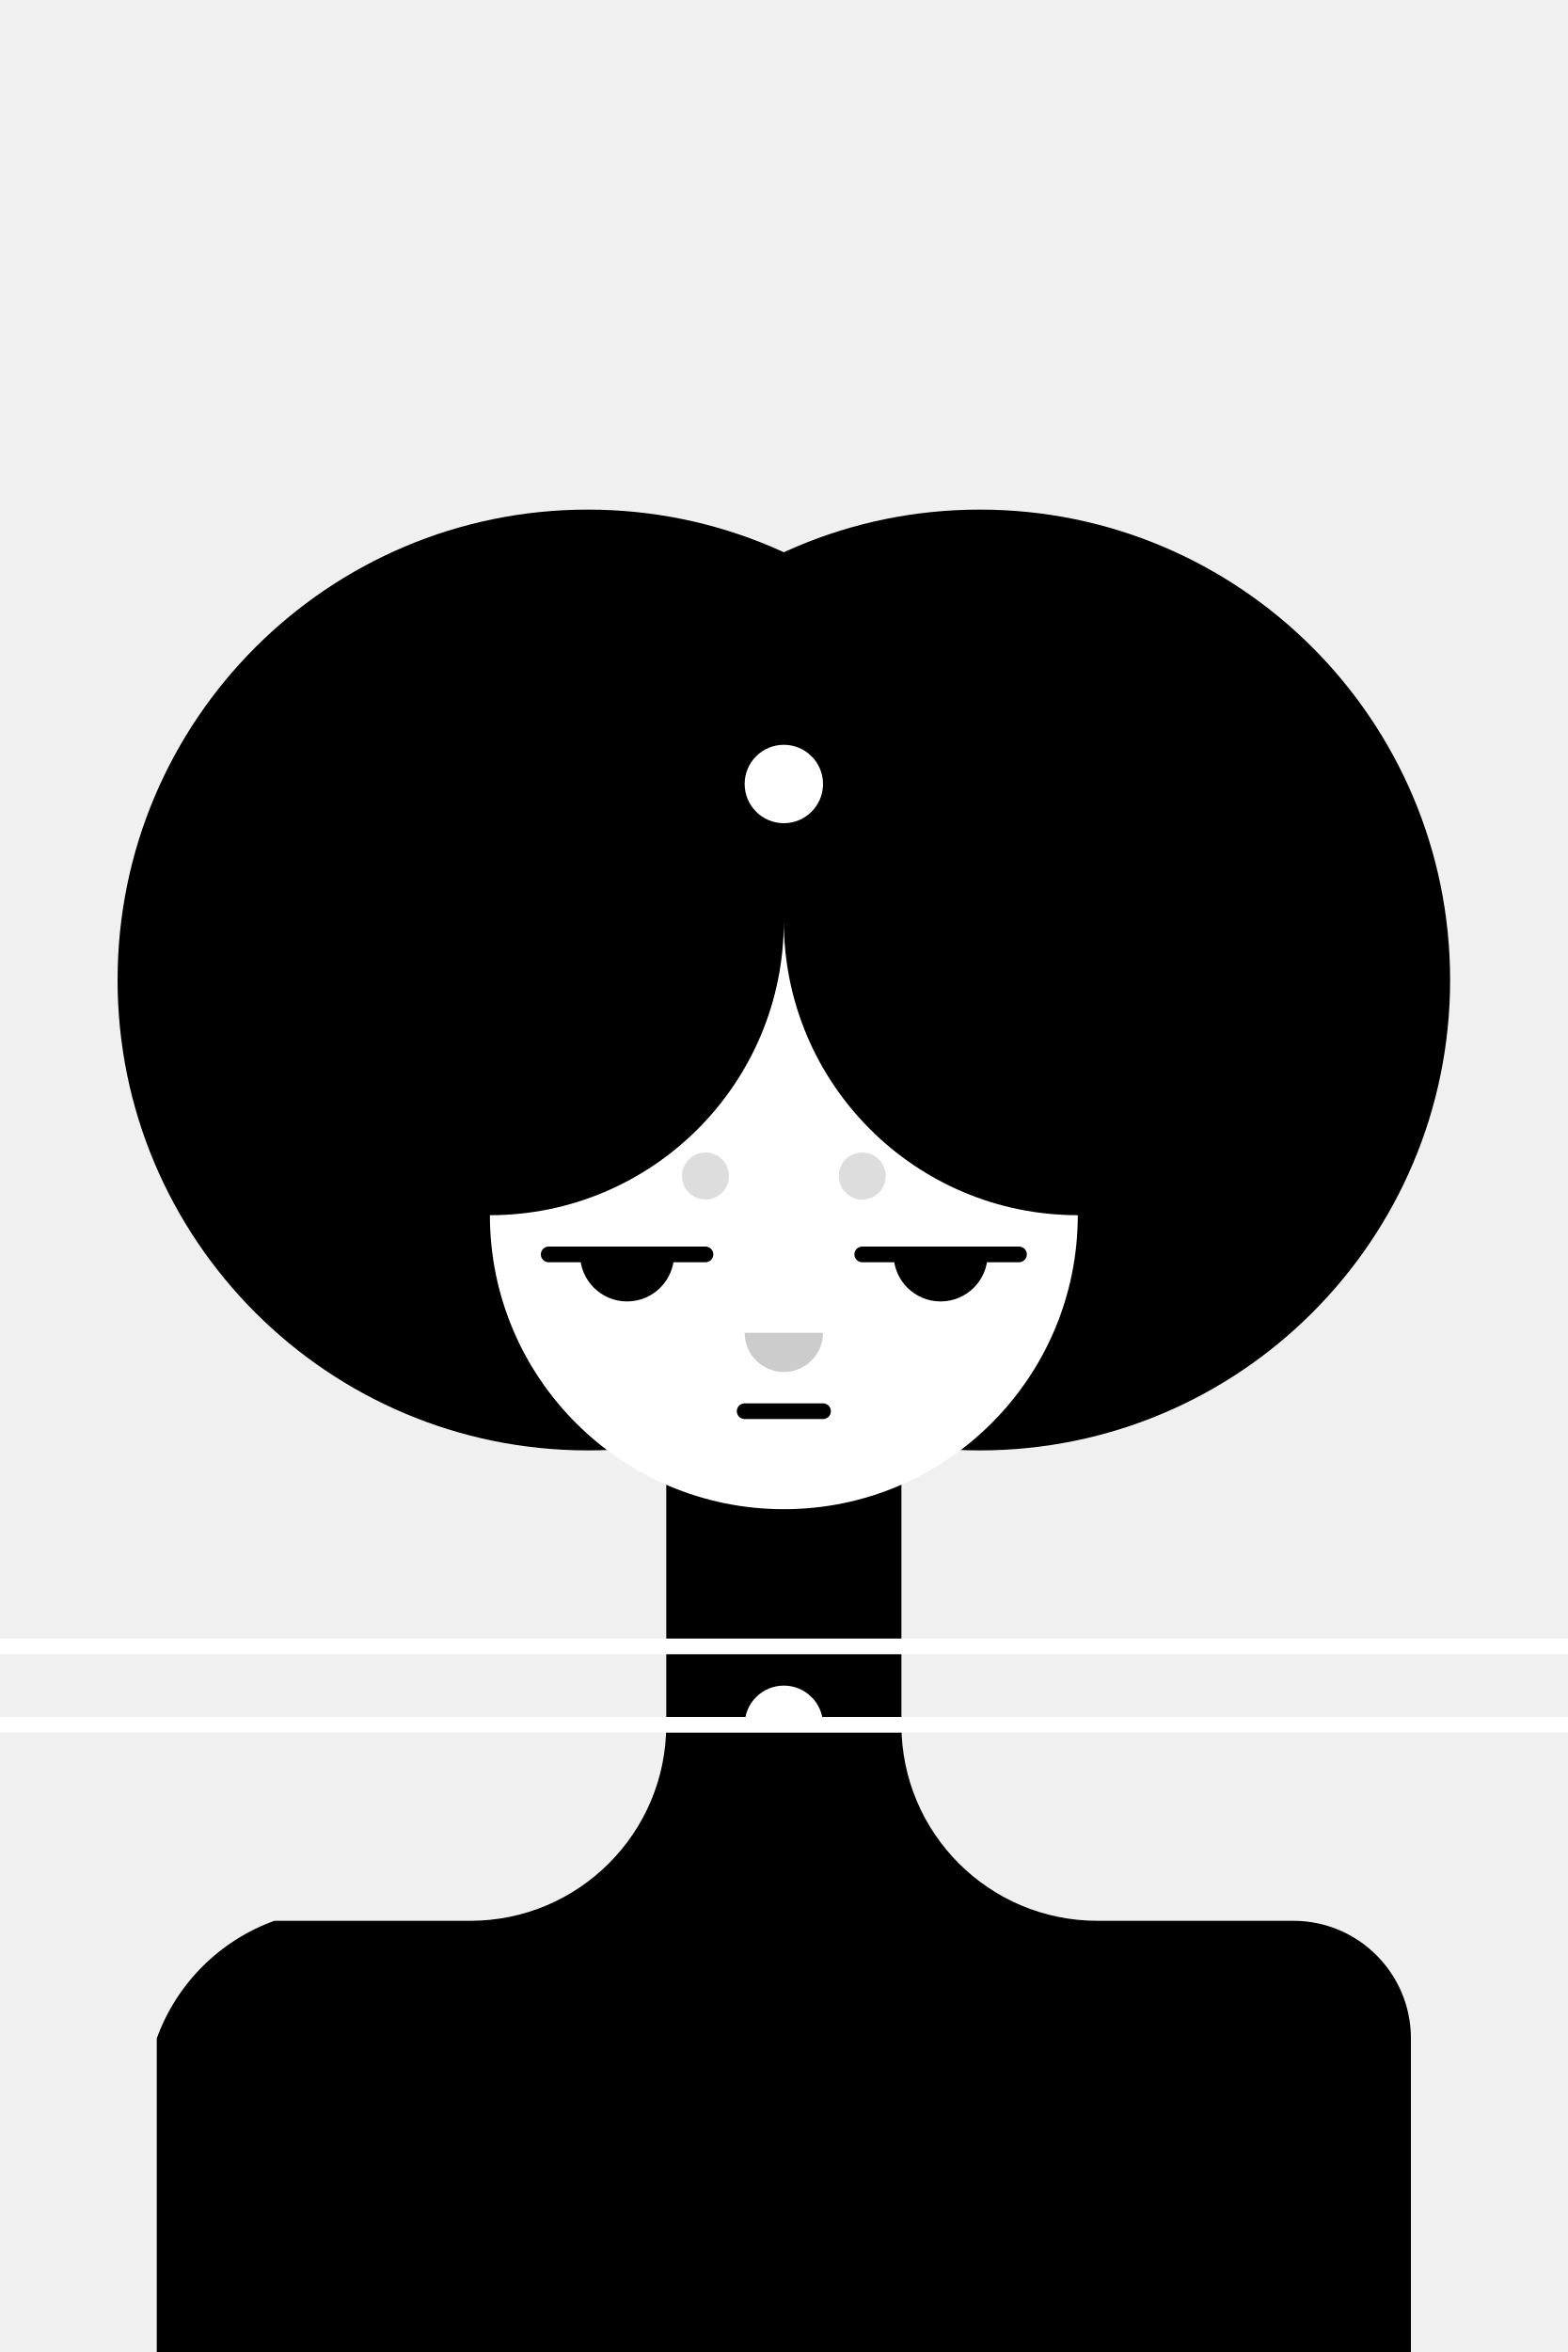
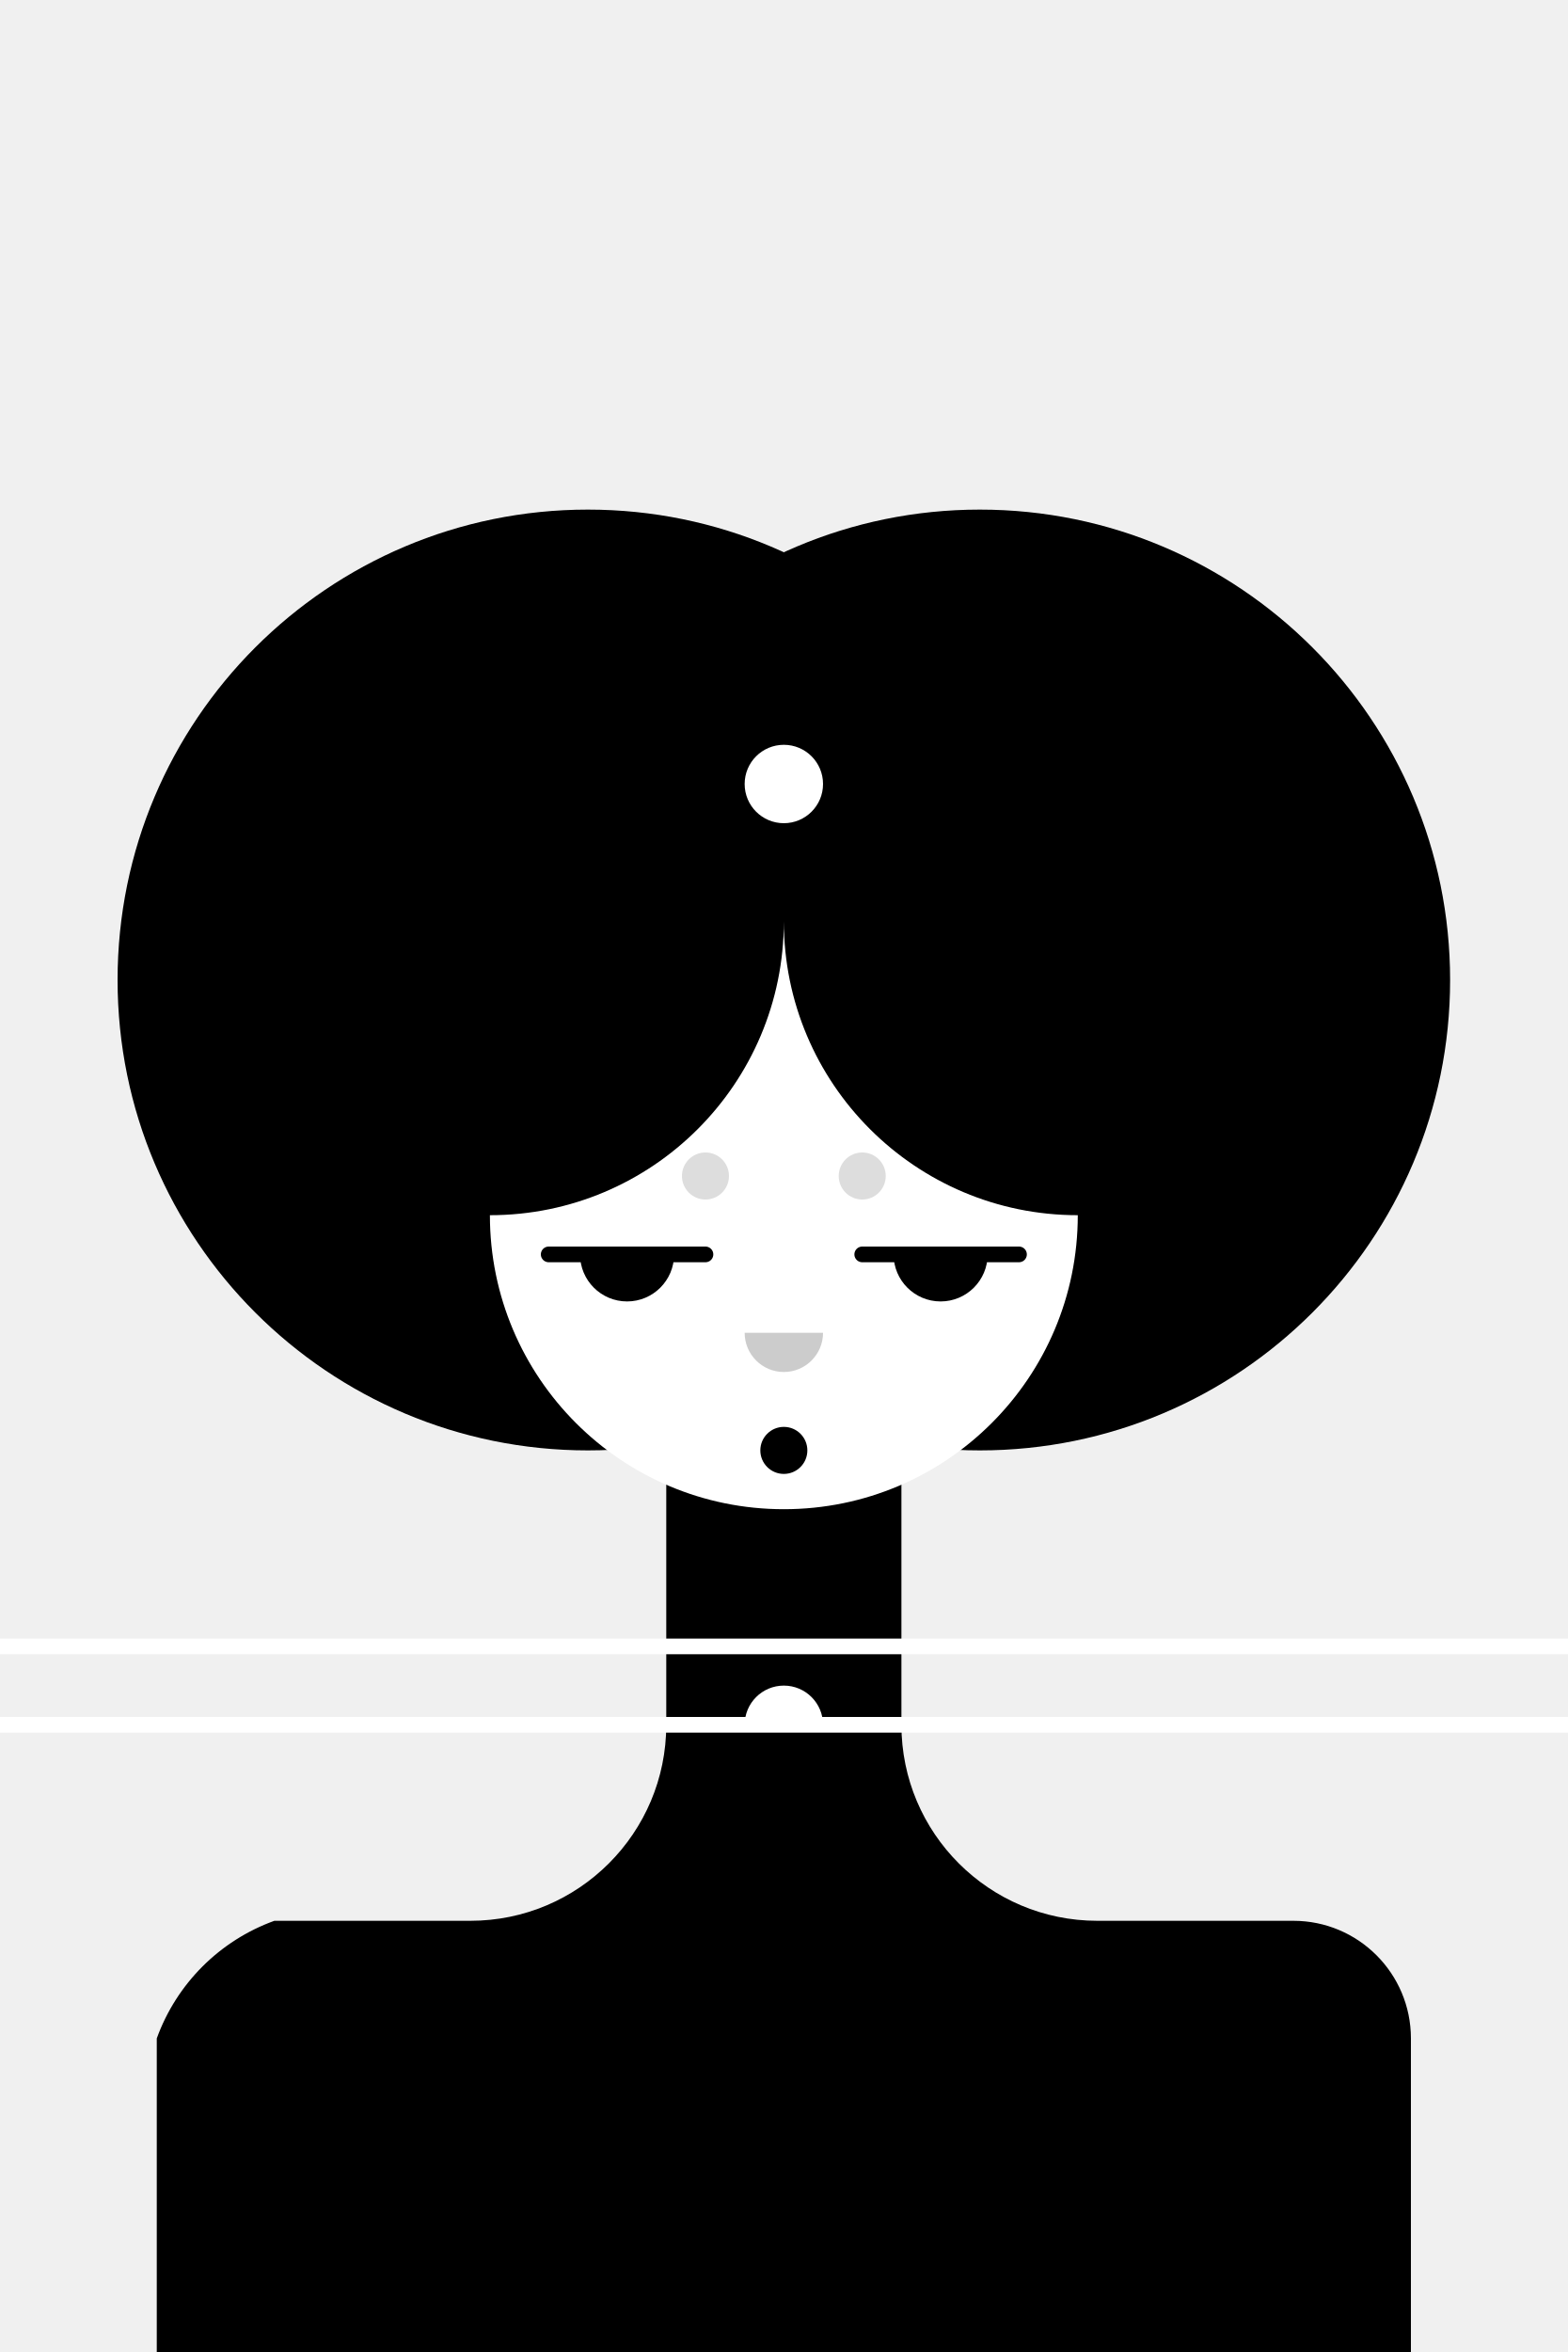
<svg xmlns="http://www.w3.org/2000/svg" version="1.1" baseProfile="full" width="200" height="300">
  <circle cx="125" cy="125" r="60" fill="black" />
  <circle cx="75" cy="125" r="60" fill="black" />
  <path d="M20,310 l0,-50 a25,25 0 0,1 15,-15 l25,0 a25,25 0 0,0 25,-25 l0,-50 l30,0 l0,50 a25,25 0 0,0 25,25 l25,0 a15,15 0 0,1 15,15 l0,50" fill="black" />
  <line x1="0" y1="210" x2="300" y2="210" stroke-width="2px" stroke="white" stroke-linecap="round" />
  <line x1="0" y1="220" x2="300" y2="220" stroke-width="2px" stroke="white" stroke-linecap="round" />
  <path d="M95,220 a5,5 0 0,1 10,0" stroke-width="0px" stroke="#ccc" stroke-linecap="round" fill="white" />
  <path d="M62.5,155 a15,15 0 1,0 75,0 a37.5,37.5 0 0,1 -37.5,-37.5 a37.5,37.5 0 0,1 -37.5,37.5" fill="white" />
  <line x1="70" y1="160" x2="90" y2="160" stroke-width="2px" stroke="black" stroke-linecap="round" />
  <line x1="110" y1="160" x2="130" y2="160" stroke-width="2px" stroke="black" stroke-linecap="round" />
  <path d="M75,160 a5,5 0 1,0 10,0" stroke-width="2px" stroke="black" stroke-linecap="butt" fill="black" />
  <path d="M115,160 a5,5 0 1,0 10,0" stroke-width="2px" stroke="black" stroke-linecap="butt" fill="black" />
  <circle cx="90" cy="150" r="3" fill="#ddd" />
  <circle cx="110" cy="150" r="3" fill="#ddd" />
  <path d="M95,170 a5,5 0 1,0 10,0" stroke-width="0px" stroke="#ccc" stroke-linecap="round" fill="#ccc" />
-   <line x1="95" y1="180" x2="105" y2="180" stroke-width="2px" stroke="black" stroke-linecap="round" />
+   <circle cx="100" cy="185" r="3" fill="black" stroke-width="0px" />
  <circle cx="100" cy="100" r="5" fill="white" />
</svg>
